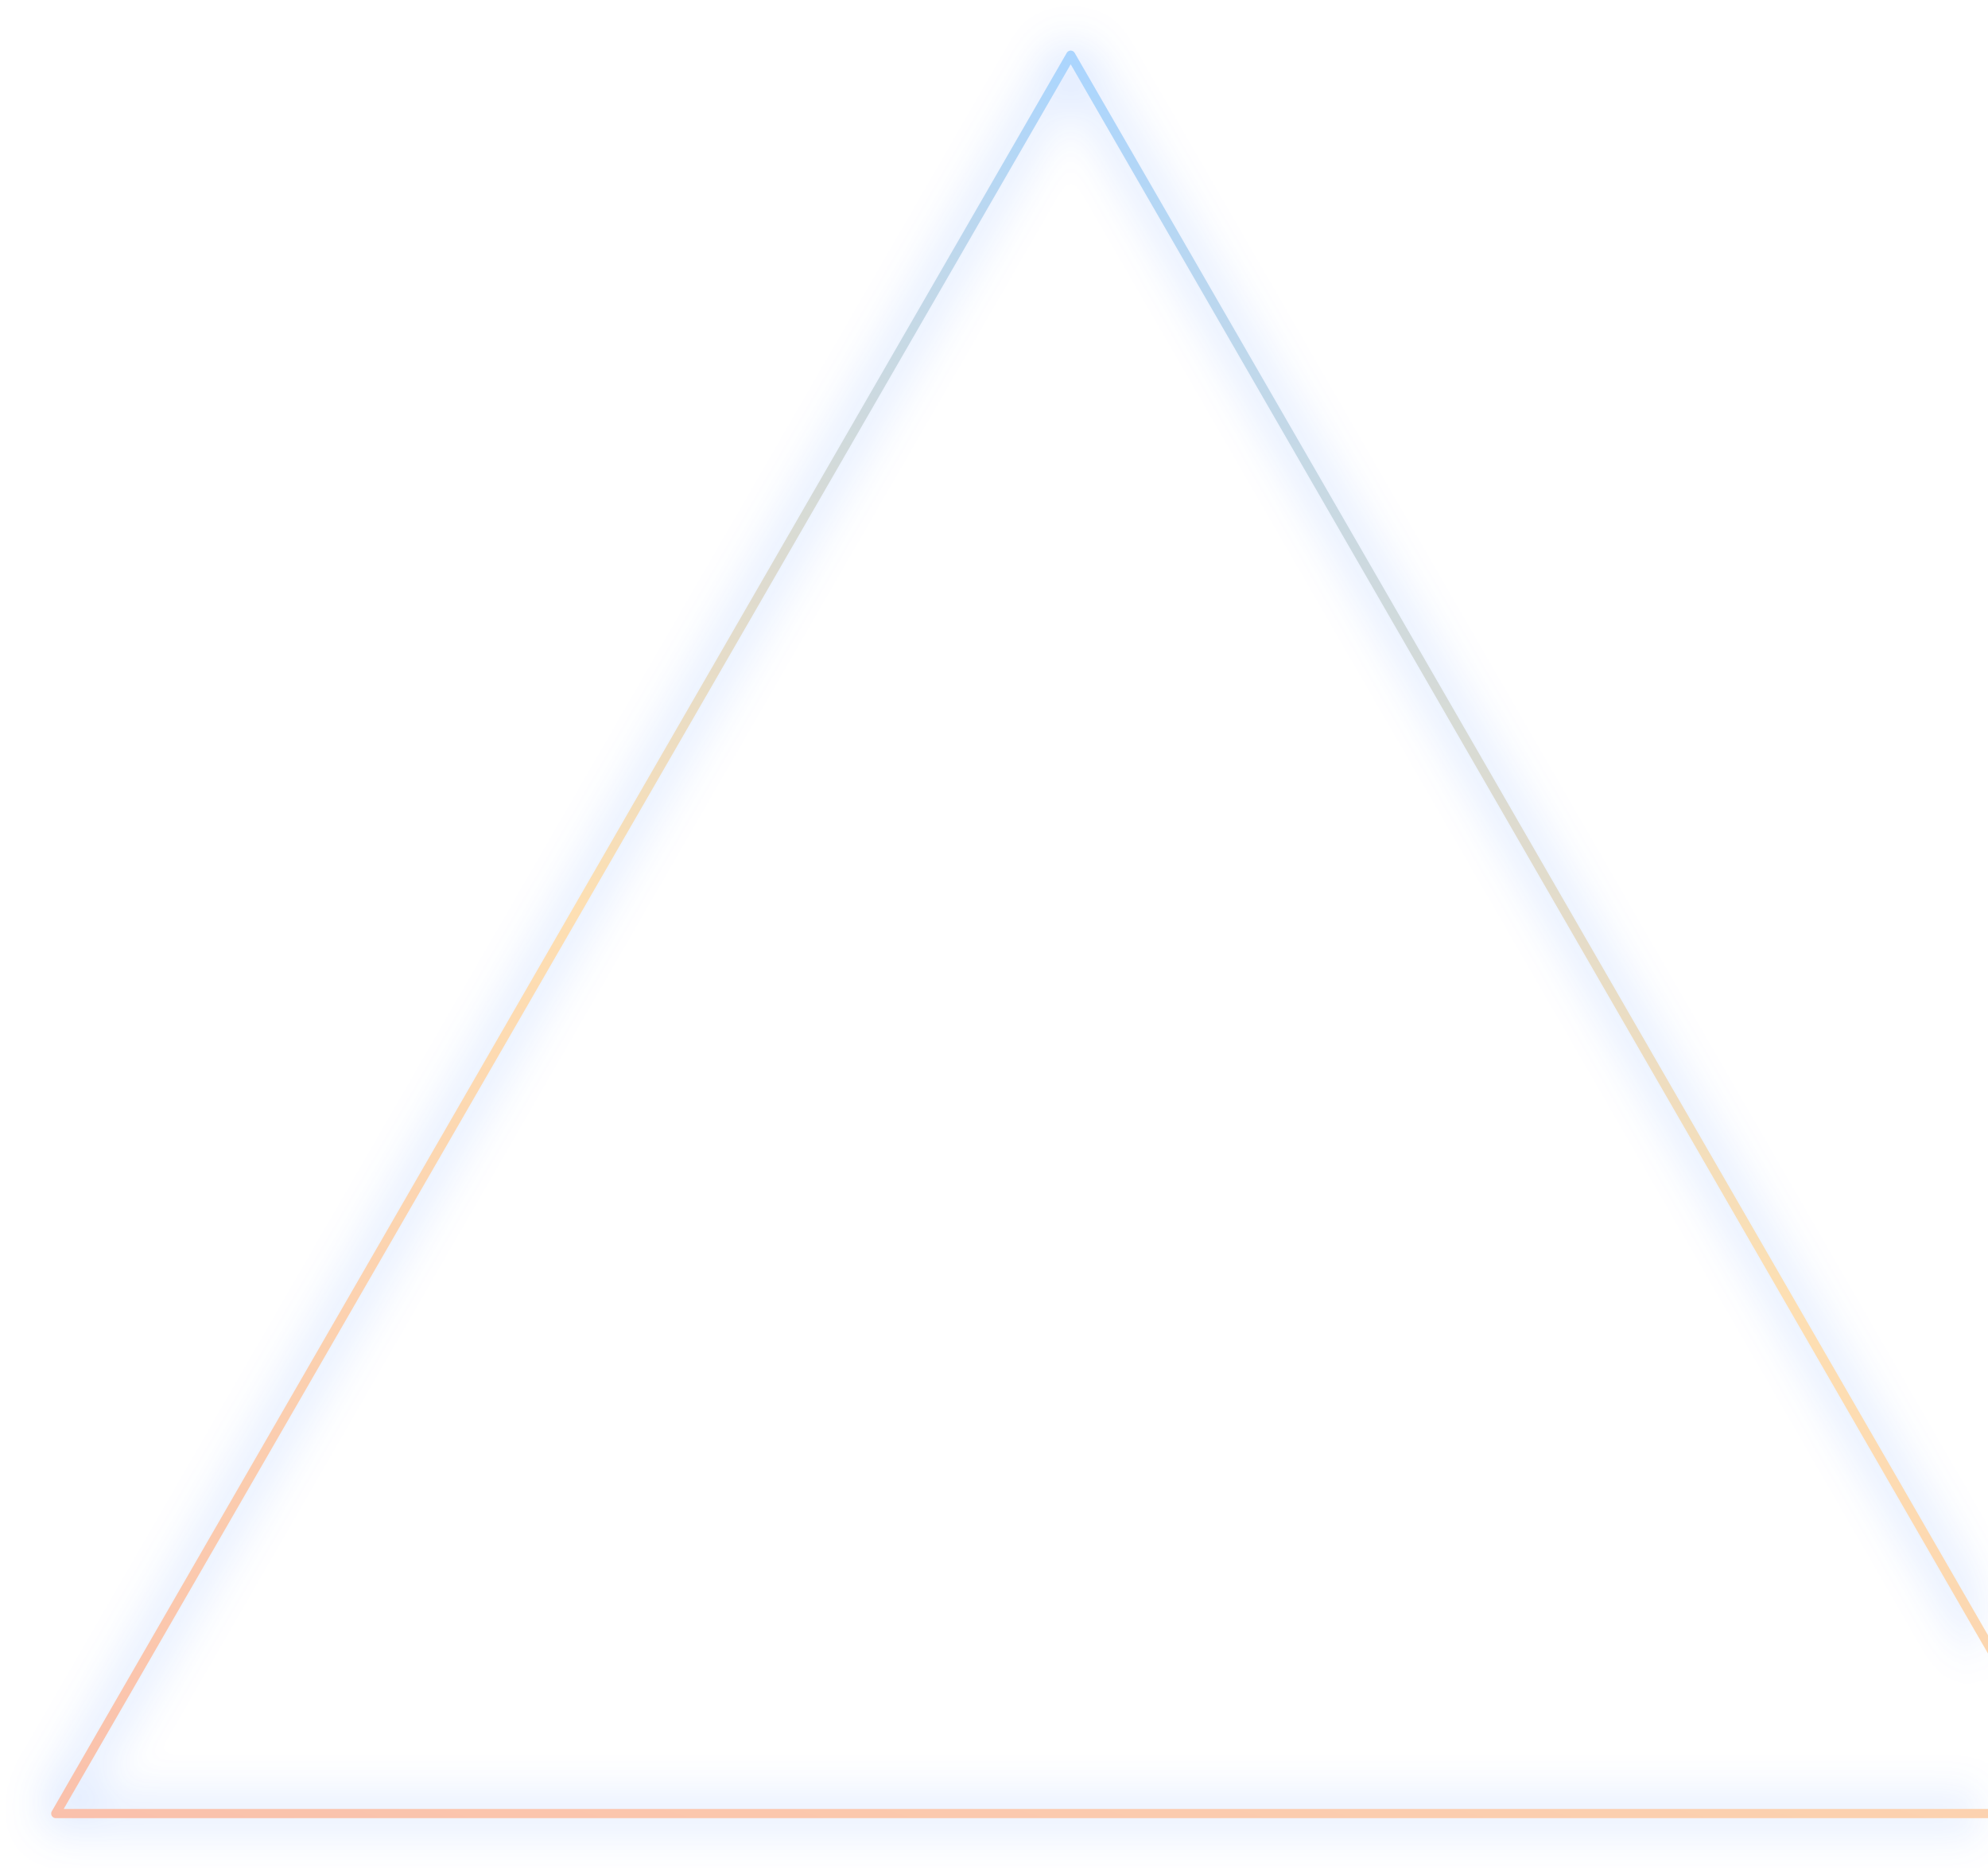
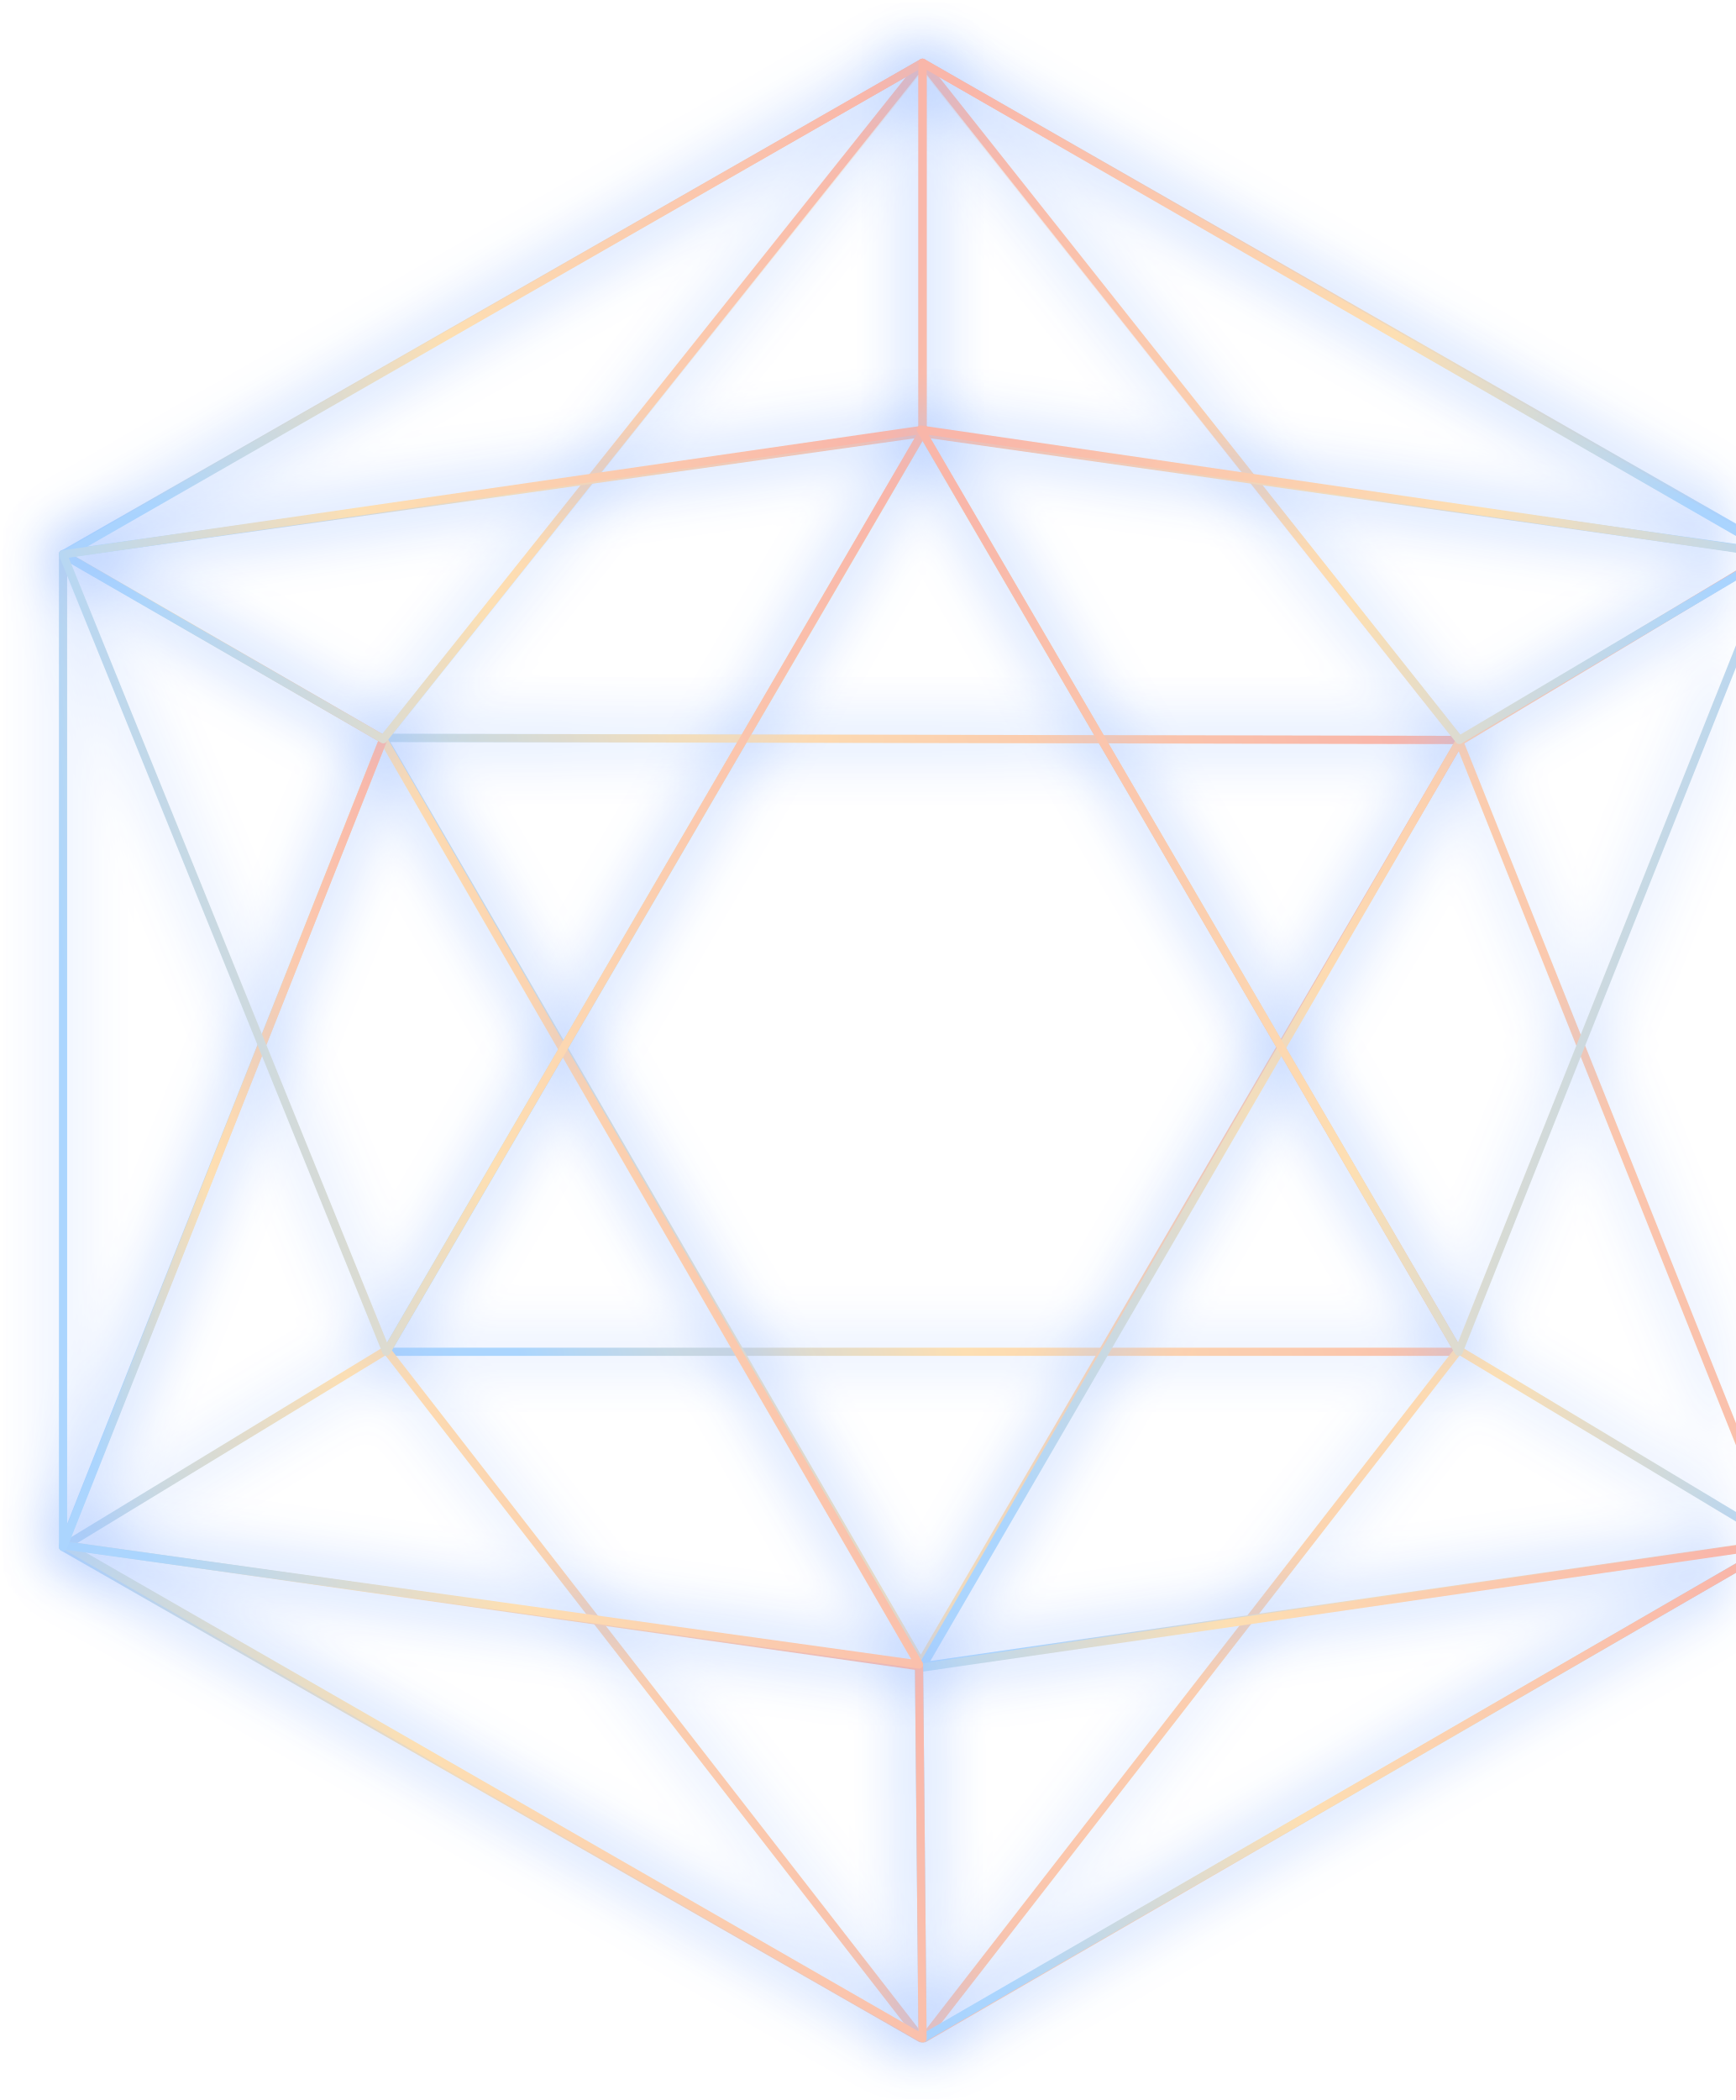
- <svg xmlns="http://www.w3.org/2000/svg" width="652" height="613" viewBox="0 0 652 613" fill="none">
-   <g opacity="0.4" filter="url(#filter0_d)">
-     <path d="M684.026 594.636L18.287 594.636L351.157 18.089L684.026 594.636Z" stroke="url(#paint0_linear)" stroke-width="3" stroke-linejoin="round" />
+ <svg xmlns="http://www.w3.org/2000/svg" width="634" height="767" viewBox="0 0 634 767" fill="none">
+   <g opacity="0.4">
+     <g filter="url(#filter0_d)">
+       <path d="M532.845 493.724H141.155L337 158.172L532.845 493.724Z" stroke="url(#paint0_linear)" stroke-width="3" stroke-linejoin="round" />
+     </g>
+     <g filter="url(#filter1_d)">
+       <path d="M141.155 493.086L23 565L336.362 744.431L141.155 493.086Z" stroke="url(#paint1_linear)" stroke-width="3" stroke-linejoin="round" />
+     </g>
+     <g filter="url(#filter2_d)">
+       <path d="M532.845 493.086L650 563.5L337.638 744.431L532.845 493.086Z" stroke="url(#paint2_linear)" stroke-width="3" stroke-linejoin="round" />
+     </g>
+     <g opacity="0.4" filter="url(#filter3_d)">
+       <path d="M140.5 269.5L337.003 23.572L533.076 270.265L140.5 269.5Z" stroke="url(#paint3_linear)" stroke-width="3" stroke-linejoin="round" />
+     </g>
+     <g filter="url(#filter4_d)">
+       <path d="M336.362 607.305L533.5 270.265L140 269.5L336.362 607.305Z" stroke="url(#paint4_linear)" stroke-width="3" stroke-linejoin="round" />
+     </g>
+     <g filter="url(#filter5_d)">
+       <path d="M533.076 270.906L648.5 201.5L650 563.5M533.076 270.906L650 563.5M533.076 270.906L337.003 608.587L650 563.5" stroke="url(#paint5_linear)" stroke-width="3" stroke-linejoin="round" />
+     </g>
+     <g filter="url(#filter6_d)">
+       <path d="M337 744.5L649.694 563.734L335.721 609.228L337 744.5Z" stroke="url(#paint6_linear)" stroke-width="3" stroke-linejoin="round" />
+     </g>
+     <g filter="url(#filter7_d)">
+       <path d="M23.67 564.374L335.721 608.587L337 744.5L23.67 564.374Z" stroke="url(#paint7_linear)" stroke-width="3" stroke-linejoin="round" />
+     </g>
+     <g filter="url(#filter8_d)">
+       <path d="M23.03 564.374L140 270L335.721 607.946L23.03 564.374Z" stroke="url(#paint8_linear)" stroke-width="3" stroke-linejoin="round" />
+     </g>
+     <g filter="url(#filter9_d)">
+       <path d="M23.03 565.015V202.344L140 270L23.03 565.015Z" stroke="url(#paint9_linear)" stroke-width="3" stroke-linejoin="round" />
+     </g>
+     <g filter="url(#filter10_d)">
+       <path d="M140 270L337.003 22.931L23 202.5L140 270Z" stroke="url(#paint10_linear)" stroke-width="3" stroke-linejoin="round" />
+     </g>
+     <g filter="url(#filter11_d)">
+       <path d="M533.076 270.265L337.003 22.931L649 201.5L533.076 270.265Z" stroke="url(#paint11_linear)" stroke-width="3" stroke-linejoin="round" />
+     </g>
+     <g filter="url(#filter12_d)">
+       <path d="M337 158.172L24.414 202.19L337 22.931V158.172Z" stroke="url(#paint12_linear)" stroke-width="3" stroke-linejoin="round" />
+     </g>
+     <g filter="url(#filter13_d)">
+       <path d="M337 158.172L648.311 202.19L337 22.931V158.172Z" stroke="url(#paint13_linear)" stroke-width="3" stroke-linejoin="round" />
+     </g>
+     <g filter="url(#filter14_d)">
+       <path d="M141.155 493.724L337.638 156.897L23 202.5L141.155 493.724Z" stroke="url(#paint14_linear)" stroke-width="3" stroke-linejoin="round" />
+     </g>
+     <g filter="url(#filter15_d)">
+       <path d="M532.845 493.724L336.362 156.897L649 202.5L532.845 493.724Z" stroke="url(#paint15_linear)" stroke-width="3" stroke-linejoin="round" />
+     </g>
  </g>
  <defs>
-     <filter id="filter0_d" x="0.787" y="0.589" width="700.74" height="611.547" filterUnits="userSpaceOnUse" color-interpolation-filters="sRGB">
-       <feFlood flood-opacity="0" result="BackgroundImageFix" />
-       <feColorMatrix in="SourceAlpha" type="matrix" values="0 0 0 0 0 0 0 0 0 0 0 0 0 0 0 0 0 0 127 0" />
-       <feOffset />
-       <feGaussianBlur stdDeviation="8" />
-       <feColorMatrix type="matrix" values="0 0 0 0 0 0 0 0 0 0.34 0 0 0 0 1 0 0 0 1 0" />
-       <feBlend mode="normal" in2="BackgroundImageFix" result="effect1_dropShadow" />
-       <feBlend mode="normal" in="SourceGraphic" in2="effect1_dropShadow" result="shape" />
-     </filter>
-     <linearGradient id="paint0_linear" x1="898.66" y1="1007.63" x2="1136.26" y2="272.985" gradientUnits="userSpaceOnUse">
+     <filter id="filter0_d" x="119.151" y="136.168" width="435.698" height="379.56" filterUnits="userSpaceOnUse" color-interpolation-filters="sRGB">
+       <feFlood flood-opacity="0" result="BackgroundImageFix" />
+       <feColorMatrix in="SourceAlpha" type="matrix" values="0 0 0 0 0 0 0 0 0 0 0 0 0 0 0 0 0 0 127 0" />
+       <feOffset />
+       <feGaussianBlur stdDeviation="10.252" />
+       <feColorMatrix type="matrix" values="0 0 0 0 0 0 0 0 0 0.34 0 0 0 0 1 0 0 0 1 0" />
+       <feBlend mode="normal" in2="BackgroundImageFix" result="effect1_dropShadow" />
+       <feBlend mode="normal" in="SourceGraphic" in2="effect1_dropShadow" result="shape" />
+     </filter>
+     <filter id="filter1_d" x="0.996" y="471.082" width="357.371" height="295.354" filterUnits="userSpaceOnUse" color-interpolation-filters="sRGB">
+       <feFlood flood-opacity="0" result="BackgroundImageFix" />
+       <feColorMatrix in="SourceAlpha" type="matrix" values="0 0 0 0 0 0 0 0 0 0 0 0 0 0 0 0 0 0 127 0" />
+       <feOffset />
+       <feGaussianBlur stdDeviation="10.252" />
+       <feColorMatrix type="matrix" values="0 0 0 0 0 0 0 0 0 0.34 0 0 0 0 1 0 0 0 1 0" />
+       <feBlend mode="normal" in2="BackgroundImageFix" result="effect1_dropShadow" />
+       <feBlend mode="normal" in="SourceGraphic" in2="effect1_dropShadow" result="shape" />
+     </filter>
+     <filter id="filter2_d" x="315.633" y="471.082" width="356.371" height="295.354" filterUnits="userSpaceOnUse" color-interpolation-filters="sRGB">
+       <feFlood flood-opacity="0" result="BackgroundImageFix" />
+       <feColorMatrix in="SourceAlpha" type="matrix" values="0 0 0 0 0 0 0 0 0 0 0 0 0 0 0 0 0 0 127 0" />
+       <feOffset />
+       <feGaussianBlur stdDeviation="10.252" />
+       <feColorMatrix type="matrix" values="0 0 0 0 0 0 0 0 0 0.34 0 0 0 0 1 0 0 0 1 0" />
+       <feBlend mode="normal" in2="BackgroundImageFix" result="effect1_dropShadow" />
+       <feBlend mode="normal" in="SourceGraphic" in2="effect1_dropShadow" result="shape" />
+     </filter>
+     <filter id="filter3_d" x="117.169" y="0.241" width="439.238" height="293.355" filterUnits="userSpaceOnUse" color-interpolation-filters="sRGB">
+       <feFlood flood-opacity="0" result="BackgroundImageFix" />
+       <feColorMatrix in="SourceAlpha" type="matrix" values="0 0 0 0 0 0 0 0 0 0 0 0 0 0 0 0 0 0 127 0" />
+       <feOffset />
+       <feGaussianBlur stdDeviation="10.915" />
+       <feColorMatrix type="matrix" values="0 0 0 0 0 0 0 0 0 0.34 0 0 0 0 1 0 0 0 1 0" />
+       <feBlend mode="normal" in2="BackgroundImageFix" result="effect1_dropShadow" />
+       <feBlend mode="normal" in="SourceGraphic" in2="effect1_dropShadow" result="shape" />
+     </filter>
+     <filter id="filter4_d" x="117.996" y="247.496" width="437.509" height="381.814" filterUnits="userSpaceOnUse" color-interpolation-filters="sRGB">
+       <feFlood flood-opacity="0" result="BackgroundImageFix" />
+       <feColorMatrix in="SourceAlpha" type="matrix" values="0 0 0 0 0 0 0 0 0 0 0 0 0 0 0 0 0 0 127 0" />
+       <feOffset />
+       <feGaussianBlur stdDeviation="10.252" />
+       <feColorMatrix type="matrix" values="0 0 0 0 0 0 0 0 0 0.34 0 0 0 0 1 0 0 0 1 0" />
+       <feBlend mode="normal" in2="BackgroundImageFix" result="effect1_dropShadow" />
+       <feBlend mode="normal" in="SourceGraphic" in2="effect1_dropShadow" result="shape" />
+     </filter>
+     <filter id="filter5_d" x="314.999" y="179.496" width="357.006" height="451.096" filterUnits="userSpaceOnUse" color-interpolation-filters="sRGB">
+       <feFlood flood-opacity="0" result="BackgroundImageFix" />
+       <feColorMatrix in="SourceAlpha" type="matrix" values="0 0 0 0 0 0 0 0 0 0 0 0 0 0 0 0 0 0 127 0" />
+       <feOffset />
+       <feGaussianBlur stdDeviation="10.252" />
+       <feColorMatrix type="matrix" values="0 0 0 0 0 0 0 0 0 0.34 0 0 0 0 1 0 0 0 1 0" />
+       <feBlend mode="normal" in2="BackgroundImageFix" result="effect1_dropShadow" />
+       <feBlend mode="normal" in="SourceGraphic" in2="effect1_dropShadow" result="shape" />
+     </filter>
+     <filter id="filter6_d" x="313.716" y="541.729" width="357.982" height="224.775" filterUnits="userSpaceOnUse" color-interpolation-filters="sRGB">
+       <feFlood flood-opacity="0" result="BackgroundImageFix" />
+       <feColorMatrix in="SourceAlpha" type="matrix" values="0 0 0 0 0 0 0 0 0 0 0 0 0 0 0 0 0 0 127 0" />
+       <feOffset />
+       <feGaussianBlur stdDeviation="10.252" />
+       <feColorMatrix type="matrix" values="0 0 0 0 0 0 0 0 0 0.34 0 0 0 0 1 0 0 0 1 0" />
+       <feBlend mode="normal" in2="BackgroundImageFix" result="effect1_dropShadow" />
+       <feBlend mode="normal" in="SourceGraphic" in2="effect1_dropShadow" result="shape" />
+     </filter>
+     <filter id="filter7_d" x="1.666" y="542.37" width="357.339" height="224.134" filterUnits="userSpaceOnUse" color-interpolation-filters="sRGB">
+       <feFlood flood-opacity="0" result="BackgroundImageFix" />
+       <feColorMatrix in="SourceAlpha" type="matrix" values="0 0 0 0 0 0 0 0 0 0 0 0 0 0 0 0 0 0 127 0" />
+       <feOffset />
+       <feGaussianBlur stdDeviation="10.252" />
+       <feColorMatrix type="matrix" values="0 0 0 0 0 0 0 0 0 0.34 0 0 0 0 1 0 0 0 1 0" />
+       <feBlend mode="normal" in2="BackgroundImageFix" result="effect1_dropShadow" />
+       <feBlend mode="normal" in="SourceGraphic" in2="effect1_dropShadow" result="shape" />
+     </filter>
+     <filter id="filter8_d" x="1.025" y="247.996" width="356.7" height="381.955" filterUnits="userSpaceOnUse" color-interpolation-filters="sRGB">
+       <feFlood flood-opacity="0" result="BackgroundImageFix" />
+       <feColorMatrix in="SourceAlpha" type="matrix" values="0 0 0 0 0 0 0 0 0 0 0 0 0 0 0 0 0 0 127 0" />
+       <feOffset />
+       <feGaussianBlur stdDeviation="10.252" />
+       <feColorMatrix type="matrix" values="0 0 0 0 0 0 0 0 0 0.34 0 0 0 0 1 0 0 0 1 0" />
+       <feBlend mode="normal" in2="BackgroundImageFix" result="effect1_dropShadow" />
+       <feBlend mode="normal" in="SourceGraphic" in2="effect1_dropShadow" result="shape" />
+     </filter>
+     <filter id="filter9_d" x="1.025" y="180.34" width="160.979" height="406.68" filterUnits="userSpaceOnUse" color-interpolation-filters="sRGB">
+       <feFlood flood-opacity="0" result="BackgroundImageFix" />
+       <feColorMatrix in="SourceAlpha" type="matrix" values="0 0 0 0 0 0 0 0 0 0 0 0 0 0 0 0 0 0 127 0" />
+       <feOffset />
+       <feGaussianBlur stdDeviation="10.252" />
+       <feColorMatrix type="matrix" values="0 0 0 0 0 0 0 0 0 0.34 0 0 0 0 1 0 0 0 1 0" />
+       <feBlend mode="normal" in2="BackgroundImageFix" result="effect1_dropShadow" />
+       <feBlend mode="normal" in="SourceGraphic" in2="effect1_dropShadow" result="shape" />
+     </filter>
+     <filter id="filter10_d" x="0.996" y="0.927" width="358.012" height="291.078" filterUnits="userSpaceOnUse" color-interpolation-filters="sRGB">
+       <feFlood flood-opacity="0" result="BackgroundImageFix" />
+       <feColorMatrix in="SourceAlpha" type="matrix" values="0 0 0 0 0 0 0 0 0 0 0 0 0 0 0 0 0 0 127 0" />
+       <feOffset />
+       <feGaussianBlur stdDeviation="10.252" />
+       <feColorMatrix type="matrix" values="0 0 0 0 0 0 0 0 0 0.34 0 0 0 0 1 0 0 0 1 0" />
+       <feBlend mode="normal" in2="BackgroundImageFix" result="effect1_dropShadow" />
+       <feBlend mode="normal" in="SourceGraphic" in2="effect1_dropShadow" result="shape" />
+     </filter>
+     <filter id="filter11_d" x="314.999" y="0.927" width="356.006" height="291.343" filterUnits="userSpaceOnUse" color-interpolation-filters="sRGB">
+       <feFlood flood-opacity="0" result="BackgroundImageFix" />
+       <feColorMatrix in="SourceAlpha" type="matrix" values="0 0 0 0 0 0 0 0 0 0 0 0 0 0 0 0 0 0 127 0" />
+       <feOffset />
+       <feGaussianBlur stdDeviation="10.252" />
+       <feColorMatrix type="matrix" values="0 0 0 0 0 0 0 0 0 0.34 0 0 0 0 1 0 0 0 1 0" />
+       <feBlend mode="normal" in2="BackgroundImageFix" result="effect1_dropShadow" />
+       <feBlend mode="normal" in="SourceGraphic" in2="effect1_dropShadow" result="shape" />
+     </filter>
+     <filter id="filter12_d" x="2.41" y="0.927" width="356.595" height="223.267" filterUnits="userSpaceOnUse" color-interpolation-filters="sRGB">
+       <feFlood flood-opacity="0" result="BackgroundImageFix" />
+       <feColorMatrix in="SourceAlpha" type="matrix" values="0 0 0 0 0 0 0 0 0 0 0 0 0 0 0 0 0 0 127 0" />
+       <feOffset />
+       <feGaussianBlur stdDeviation="10.252" />
+       <feColorMatrix type="matrix" values="0 0 0 0 0 0 0 0 0 0.34 0 0 0 0 1 0 0 0 1 0" />
+       <feBlend mode="normal" in2="BackgroundImageFix" result="effect1_dropShadow" />
+       <feBlend mode="normal" in="SourceGraphic" in2="effect1_dropShadow" result="shape" />
+     </filter>
+     <filter id="filter13_d" x="314.996" y="0.927" width="355.319" height="223.267" filterUnits="userSpaceOnUse" color-interpolation-filters="sRGB">
+       <feFlood flood-opacity="0" result="BackgroundImageFix" />
+       <feColorMatrix in="SourceAlpha" type="matrix" values="0 0 0 0 0 0 0 0 0 0 0 0 0 0 0 0 0 0 127 0" />
+       <feOffset />
+       <feGaussianBlur stdDeviation="10.252" />
+       <feColorMatrix type="matrix" values="0 0 0 0 0 0 0 0 0 0.34 0 0 0 0 1 0 0 0 1 0" />
+       <feBlend mode="normal" in2="BackgroundImageFix" result="effect1_dropShadow" />
+       <feBlend mode="normal" in="SourceGraphic" in2="effect1_dropShadow" result="shape" />
+     </filter>
+     <filter id="filter14_d" x="0.996" y="134.892" width="358.647" height="380.836" filterUnits="userSpaceOnUse" color-interpolation-filters="sRGB">
+       <feFlood flood-opacity="0" result="BackgroundImageFix" />
+       <feColorMatrix in="SourceAlpha" type="matrix" values="0 0 0 0 0 0 0 0 0 0 0 0 0 0 0 0 0 0 127 0" />
+       <feOffset />
+       <feGaussianBlur stdDeviation="10.252" />
+       <feColorMatrix type="matrix" values="0 0 0 0 0 0 0 0 0 0.34 0 0 0 0 1 0 0 0 1 0" />
+       <feBlend mode="normal" in2="BackgroundImageFix" result="effect1_dropShadow" />
+       <feBlend mode="normal" in="SourceGraphic" in2="effect1_dropShadow" result="shape" />
+     </filter>
+     <filter id="filter15_d" x="314.357" y="134.892" width="356.647" height="380.836" filterUnits="userSpaceOnUse" color-interpolation-filters="sRGB">
+       <feFlood flood-opacity="0" result="BackgroundImageFix" />
+       <feColorMatrix in="SourceAlpha" type="matrix" values="0 0 0 0 0 0 0 0 0 0 0 0 0 0 0 0 0 0 127 0" />
+       <feOffset />
+       <feGaussianBlur stdDeviation="10.252" />
+       <feColorMatrix type="matrix" values="0 0 0 0 0 0 0 0 0 0.34 0 0 0 0 1 0 0 0 1 0" />
+       <feBlend mode="normal" in2="BackgroundImageFix" result="effect1_dropShadow" />
+       <feBlend mode="normal" in="SourceGraphic" in2="effect1_dropShadow" result="shape" />
+     </filter>
+     <linearGradient id="paint0_linear" x1="464.557" y1="-13.099" x2="85.865" y2="81.486" gradientUnits="userSpaceOnUse">
+       <stop stop-color="#F04829" />
+       <stop offset="0.594" stop-color="#FAAF40" />
+       <stop offset="1" stop-color="#2D97FC" />
+     </linearGradient>
+     <linearGradient id="paint1_linear" x1="281.73" y1="364.796" x2="-18.751" y2="444.953" gradientUnits="userSpaceOnUse">
+       <stop stop-color="#F04829" />
+       <stop offset="0.594" stop-color="#FAAF40" />
+       <stop offset="1" stop-color="#2D97FC" />
+     </linearGradient>
+     <linearGradient id="paint2_linear" x1="392.096" y1="364.796" x2="691.744" y2="444.476" gradientUnits="userSpaceOnUse">
+       <stop stop-color="#F04829" />
+       <stop offset="0.594" stop-color="#FAAF40" />
+       <stop offset="1" stop-color="#2D97FC" />
+     </linearGradient>
+     <linearGradient id="paint3_linear" x1="464.634" y1="-102.344" x2="103.3" y2="20.69" gradientUnits="userSpaceOnUse">
+       <stop stop-color="#F04829" />
+       <stop offset="0.594" stop-color="#FAAF40" />
+       <stop offset="1" stop-color="#2D97FC" />
+     </linearGradient>
+     <linearGradient id="paint4_linear" x1="464.897" y1="97.079" x2="84.361" y2="191.926" gradientUnits="userSpaceOnUse">
+       <stop stop-color="#F04829" />
+       <stop offset="0.594" stop-color="#FAAF40" />
+       <stop offset="1" stop-color="#2D97FC" />
+     </linearGradient>
+     <linearGradient id="paint5_linear" x1="595.431" y1="-6.284" x2="282.414" y2="45.212" gradientUnits="userSpaceOnUse">
+       <stop stop-color="#F04829" />
+       <stop offset="0.594" stop-color="#FAAF40" />
+       <stop offset="1" stop-color="#2D97FC" />
+     </linearGradient>
+     <linearGradient id="paint6_linear" x1="594.955" y1="471.467" x2="311.6" y2="576.774" gradientUnits="userSpaceOnUse">
+       <stop stop-color="#F04829" />
+       <stop offset="0.594" stop-color="#FAAF40" />
+       <stop offset="1" stop-color="#2D97FC" />
+     </linearGradient>
+     <linearGradient id="paint7_linear" x1="282.373" y1="472.435" x2="-0.298" y2="577.646" gradientUnits="userSpaceOnUse">
+       <stop stop-color="#F04829" />
+       <stop offset="0.594" stop-color="#FAAF40" />
+       <stop offset="1" stop-color="#2D97FC" />
+     </linearGradient>
+     <linearGradient id="paint8_linear" x1="281.206" y1="97.507" x2="-27.855" y2="158.694" gradientUnits="userSpaceOnUse">
+       <stop stop-color="#F04829" />
+       <stop offset="0.594" stop-color="#FAAF40" />
+       <stop offset="1" stop-color="#2D97FC" />
+     </linearGradient>
+     <linearGradient id="paint9_linear" x1="119.607" y1="17.231" x2="0.033" y2="25.483" gradientUnits="userSpaceOnUse">
+       <stop stop-color="#F04829" />
+       <stop offset="0.594" stop-color="#FAAF40" />
+       <stop offset="1" stop-color="#2D97FC" />
+     </linearGradient>
+     <linearGradient id="paint10_linear" x1="282.259" y1="-103.177" x2="-18.055" y2="-21.511" gradientUnits="userSpaceOnUse">
+       <stop stop-color="#F04829" />
+       <stop offset="0.594" stop-color="#FAAF40" />
+       <stop offset="1" stop-color="#2D97FC" />
+     </linearGradient>
+     <linearGradient id="paint11_linear" x1="391.397" y1="-103.312" x2="690.098" y2="-22.69" gradientUnits="userSpaceOnUse">
+       <stop stop-color="#F04829" />
+       <stop offset="0.594" stop-color="#FAAF40" />
+       <stop offset="1" stop-color="#2D97FC" />
+     </linearGradient>
+     <linearGradient id="paint12_linear" x1="282.503" y1="-68.566" x2="0.671" y2="36.59" gradientUnits="userSpaceOnUse">
+       <stop stop-color="#F04829" />
+       <stop offset="0.594" stop-color="#FAAF40" />
+       <stop offset="1" stop-color="#2D97FC" />
+     </linearGradient>
+     <linearGradient id="paint13_linear" x1="391.275" y1="-68.566" x2="672.236" y2="35.837" gradientUnits="userSpaceOnUse">
+       <stop stop-color="#F04829" />
+       <stop offset="0.594" stop-color="#FAAF40" />
+       <stop offset="1" stop-color="#2D97FC" />
+     </linearGradient>
+     <linearGradient id="paint14_linear" x1="282.783" y1="-15.026" x2="-27.976" y2="47.087" gradientUnits="userSpaceOnUse">
+       <stop stop-color="#F04829" />
+       <stop offset="0.594" stop-color="#FAAF40" />
+       <stop offset="1" stop-color="#2D97FC" />
+     </linearGradient>
+     <linearGradient id="paint15_linear" x1="390.868" y1="-15.026" x2="699.803" y2="46.329" gradientUnits="userSpaceOnUse">
      <stop stop-color="#F04829" />
      <stop offset="0.594" stop-color="#FAAF40" />
      <stop offset="1" stop-color="#2D97FC" />
    </linearGradient>
  </defs>
</svg>
